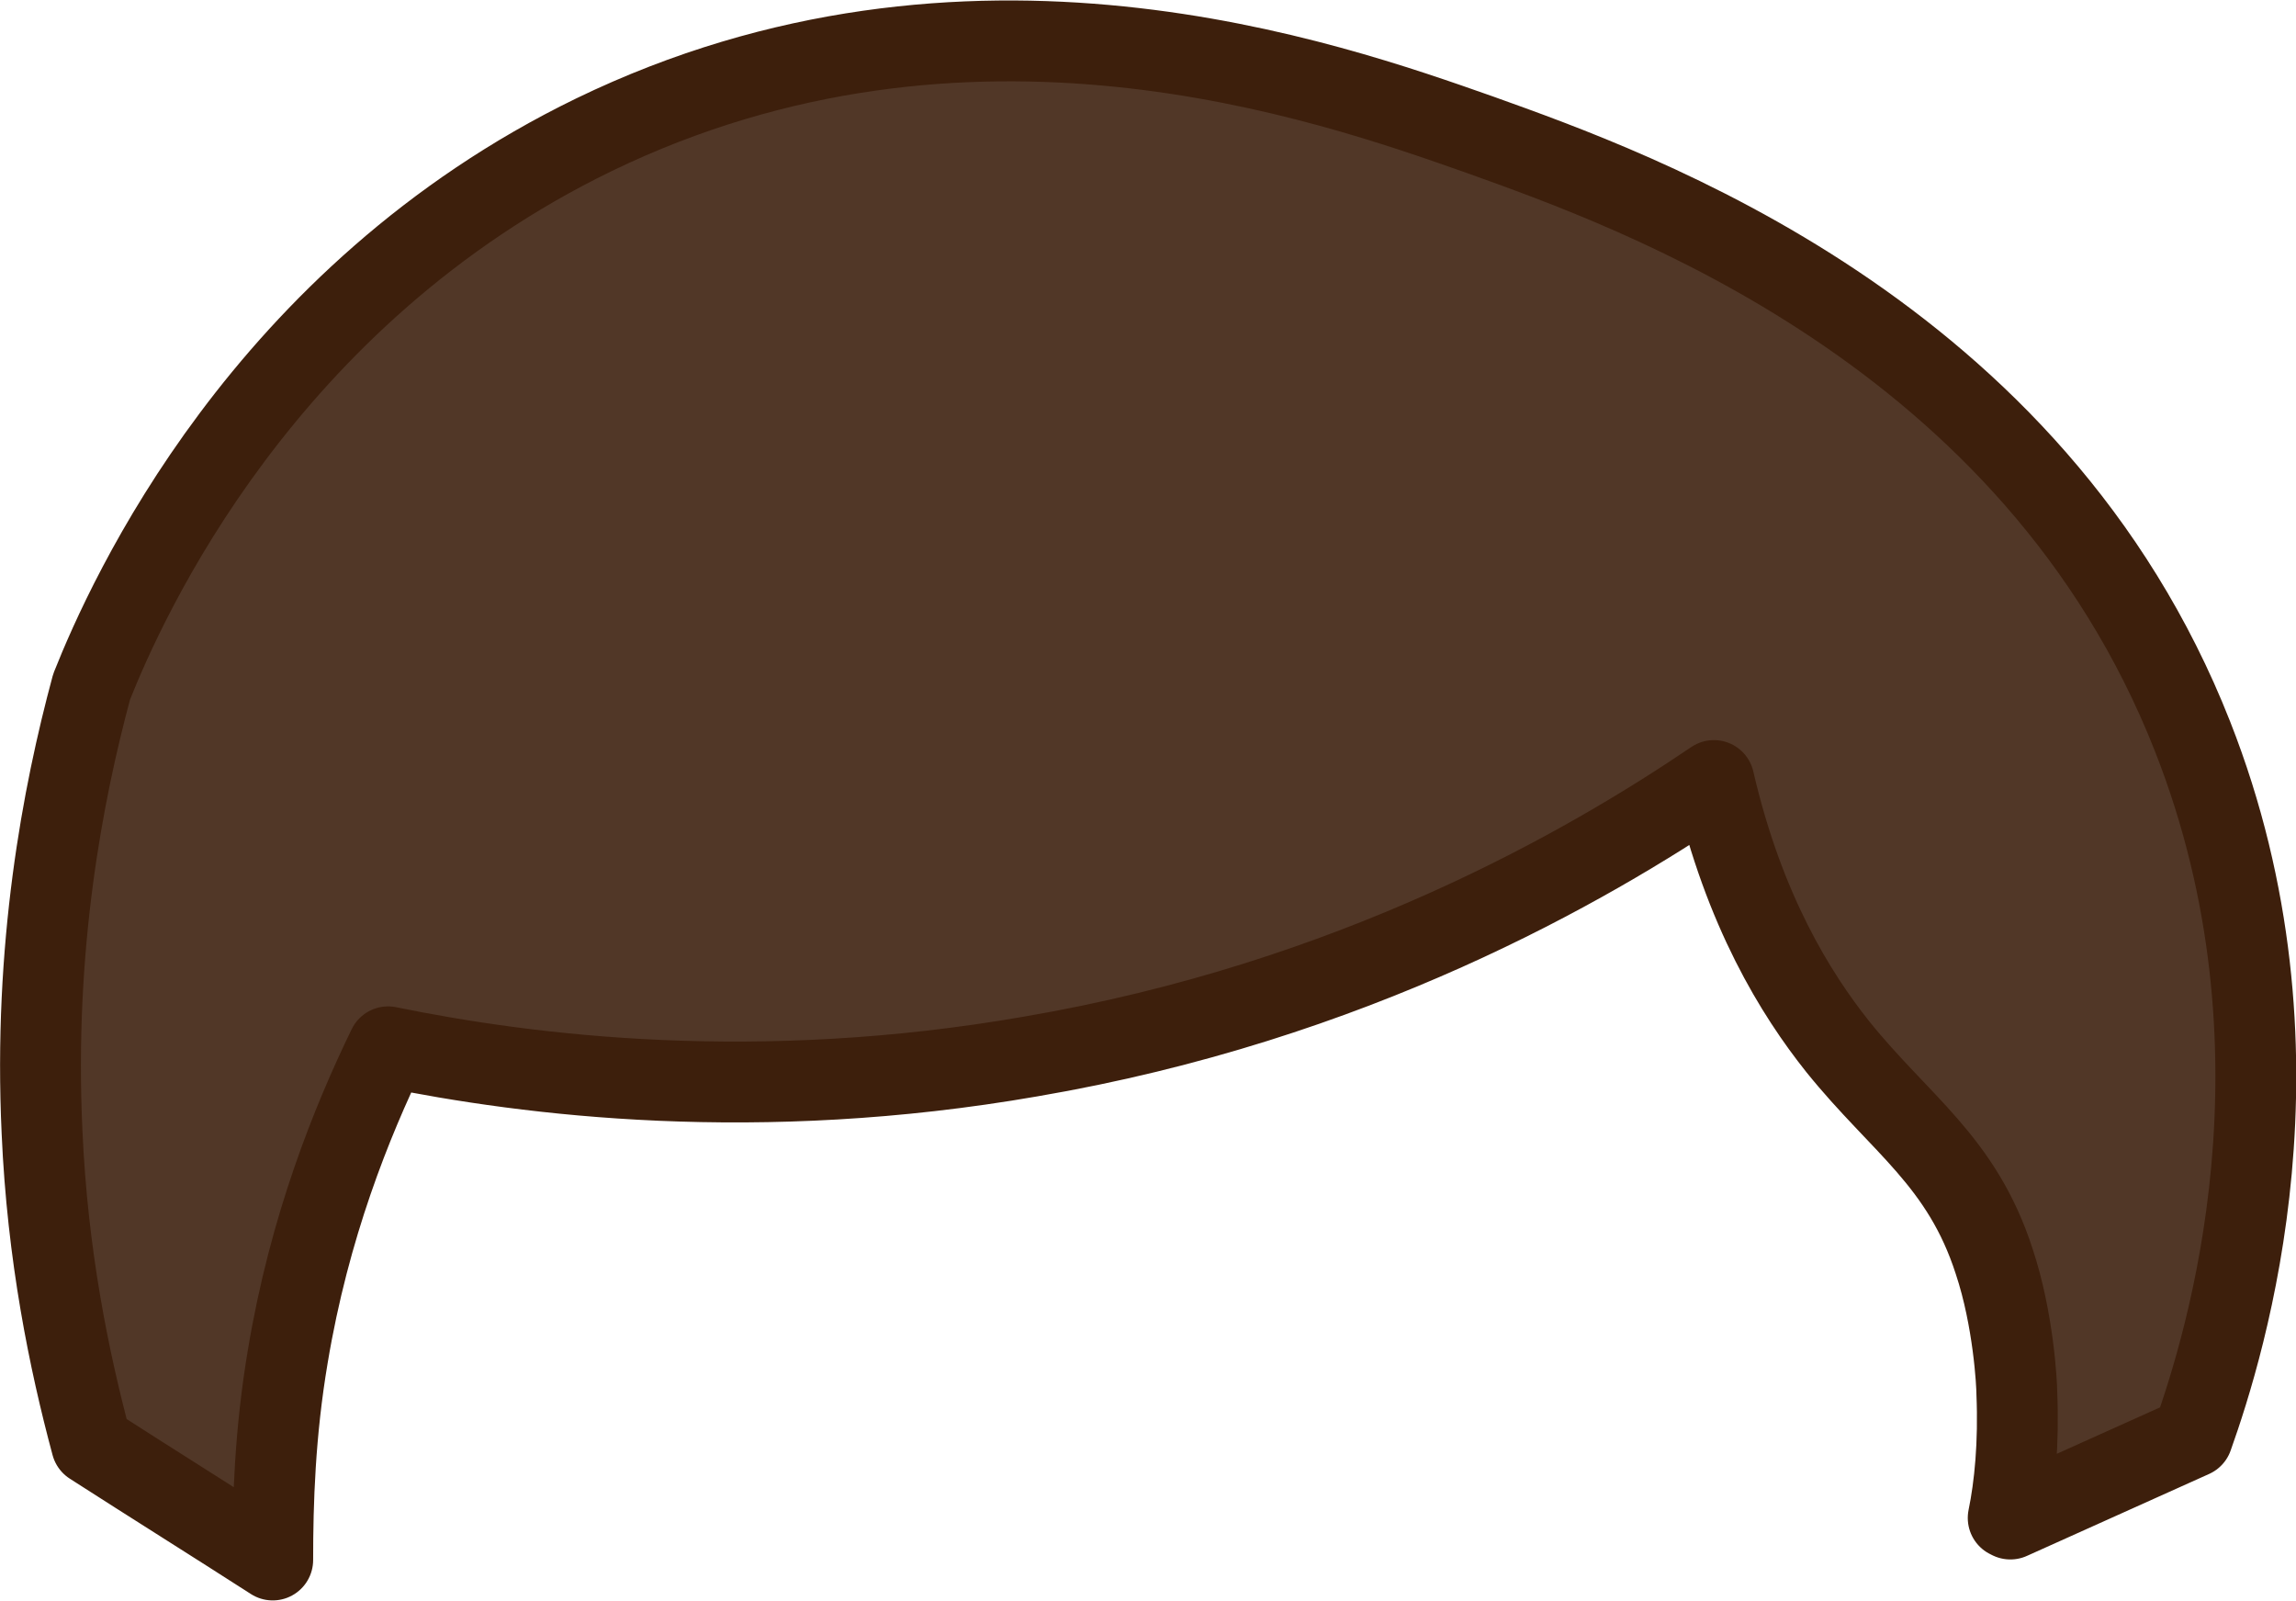
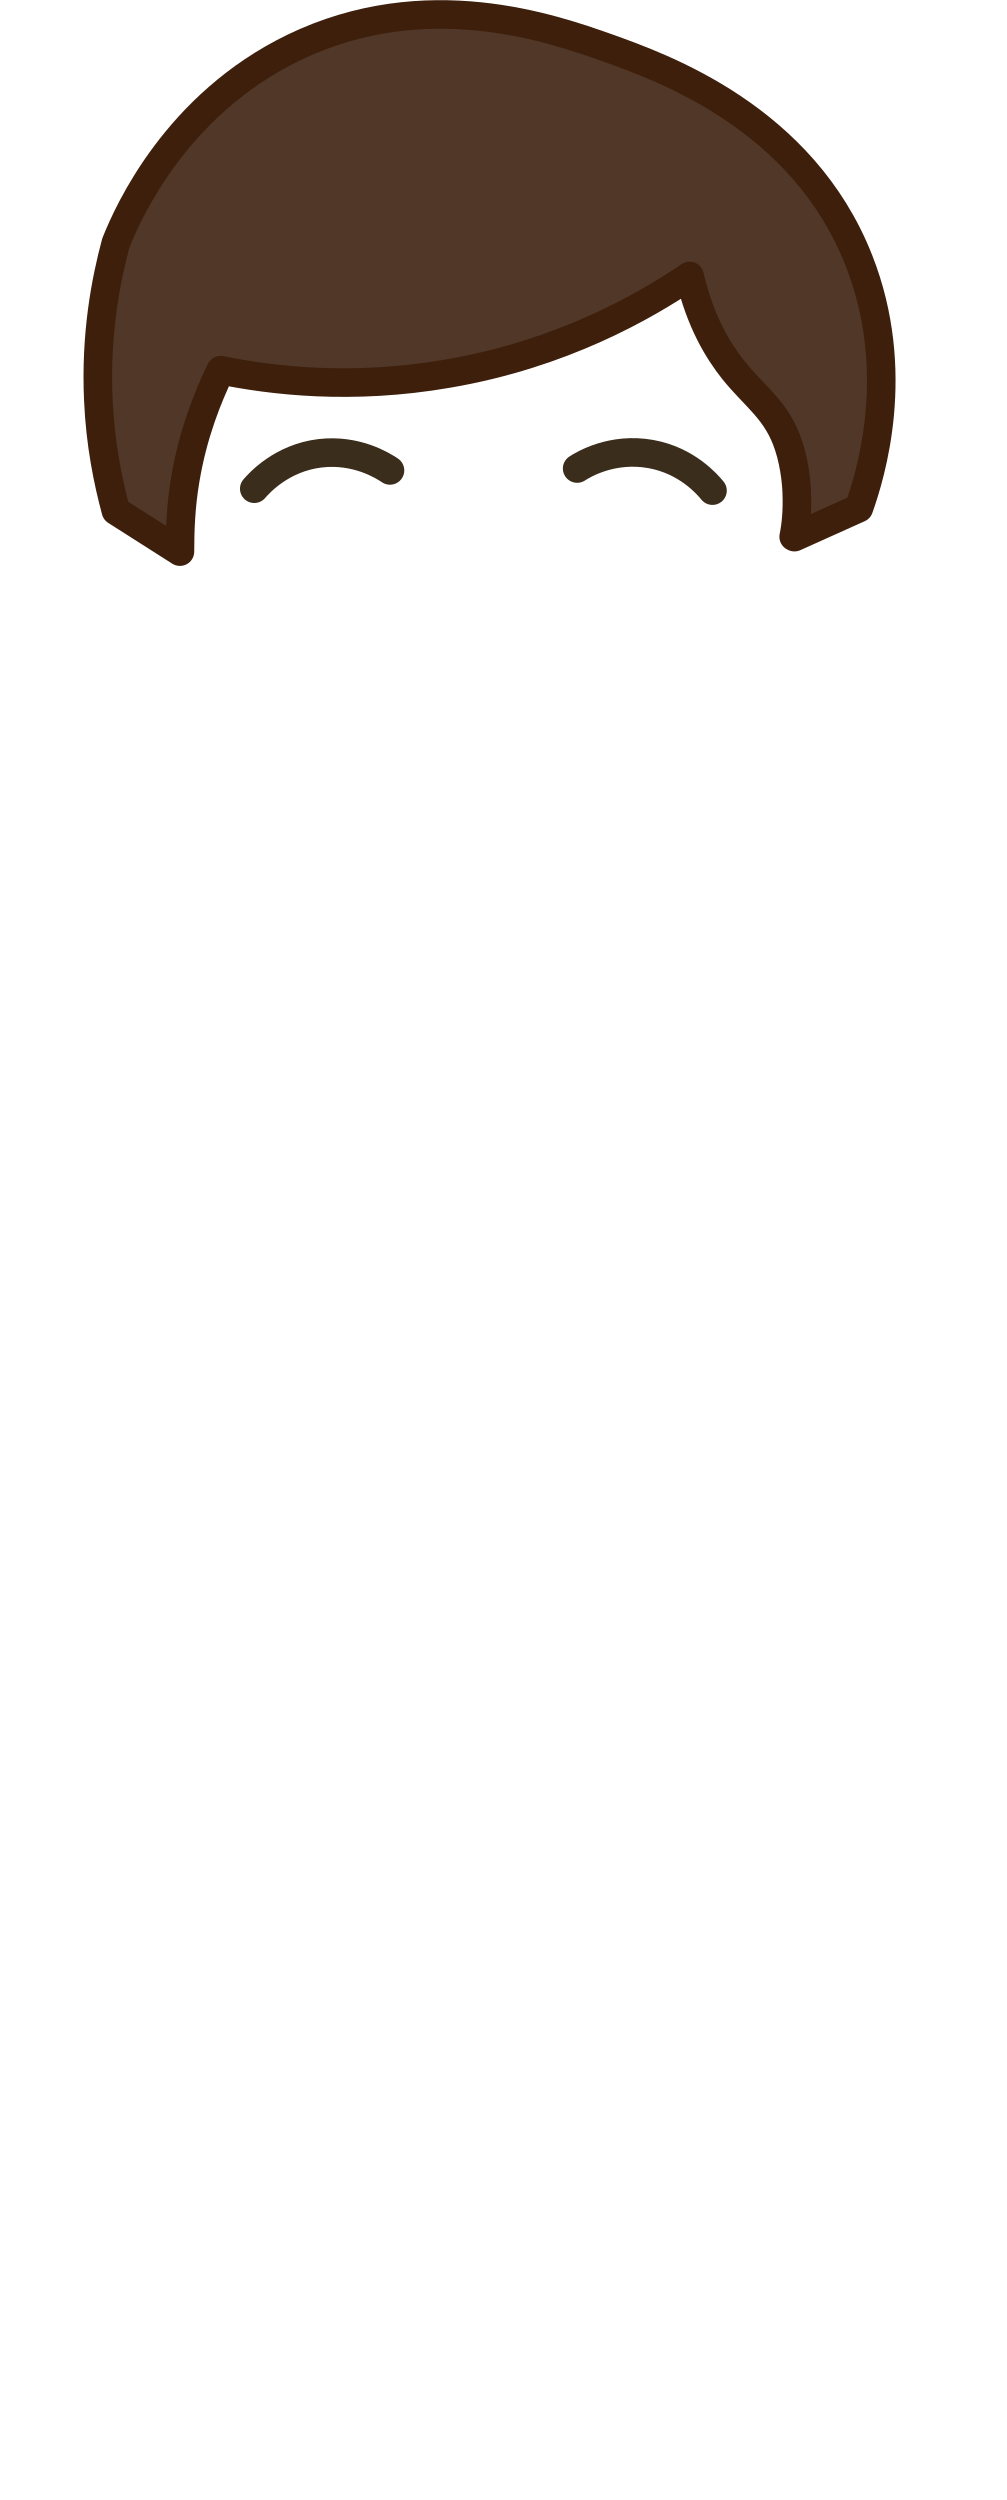
- <svg xmlns="http://www.w3.org/2000/svg" id="short_hair" viewBox="0 0 21.3 14.85">
-   <path id="Hair" d="M18.65,14.09c.56-.25,1.13-.51,1.69-.76.31-.87,1.15-3.58,0-6.5-1.48-3.76-5.16-5.06-6.61-5.58-1.42-.5-4.75-1.68-8.22,0C2.44,2.74,1.18,5.54.85,6.37c-.27,1-.54,2.42-.46,4.13.05,1.14.25,2.12.46,2.9.56.36,1.12.71,1.68,1.07,0-.54.02-1.18.14-1.89.2-1.2.59-2.17.93-2.87,1.32.27,3.43.53,5.96.09,2.99-.51,5.16-1.76,6.34-2.56.28,1.21.76,1.98,1.15,2.47.58.72,1.15,1.06,1.45,1.99.18.54.21,1.14.21,1.22.02.47-.02.87-.08,1.16Z" fill="#513727" stroke="#3d1f0c" stroke-linecap="round" stroke-linejoin="round" stroke-width=".75" />
+ <svg xmlns="http://www.w3.org/2000/svg" id="avatar_lawn" viewBox="0 0 26.39 65.58">
+   <defs>
+     <style>
+       .cls-1 {
+         fill: none;
+         stroke: #3b2d1b;
+       }
+ 
+       .cls-1, .cls-2 {
+         stroke-linecap: round;
+         stroke-linejoin: round;
+         stroke-width: .75px;
+       }
+ 
+       .cls-2 {
+         fill: #513727;
+         stroke: #3d1f0c;
+       }
+     </style>
+   </defs>
+   <path id="Hair" class="cls-2" d="M20.84,14.09c.56-.25,1.13-.51,1.69-.76.31-.87,1.15-3.58,0-6.5-1.48-3.76-5.16-5.06-6.61-5.58-1.42-.5-4.75-1.68-8.22,0-3.07,1.49-4.33,4.29-4.66,5.12-.27,1-.54,2.42-.46,4.13.05,1.14.25,2.12.46,2.9.56.36,1.12.71,1.68,1.07,0-.54.02-1.18.14-1.89.2-1.2.59-2.17.93-2.87,1.32.27,3.43.53,5.96.09,2.99-.51,5.16-1.76,6.34-2.56.28,1.21.76,1.98,1.15,2.47.58.72,1.15,1.06,1.45,1.99.18.54.21,1.14.21,1.22.02.47-.02.87-.08,1.16Z" />
+   <path class="cls-1" d="M6.67,12.82c.13-.15.72-.81,1.73-.93.96-.11,1.65.33,1.83.45" />
+   <path class="cls-1" d="M15.14,12.29c.17-.11.92-.56,1.93-.38.95.17,1.49.8,1.62.96" />
</svg>
